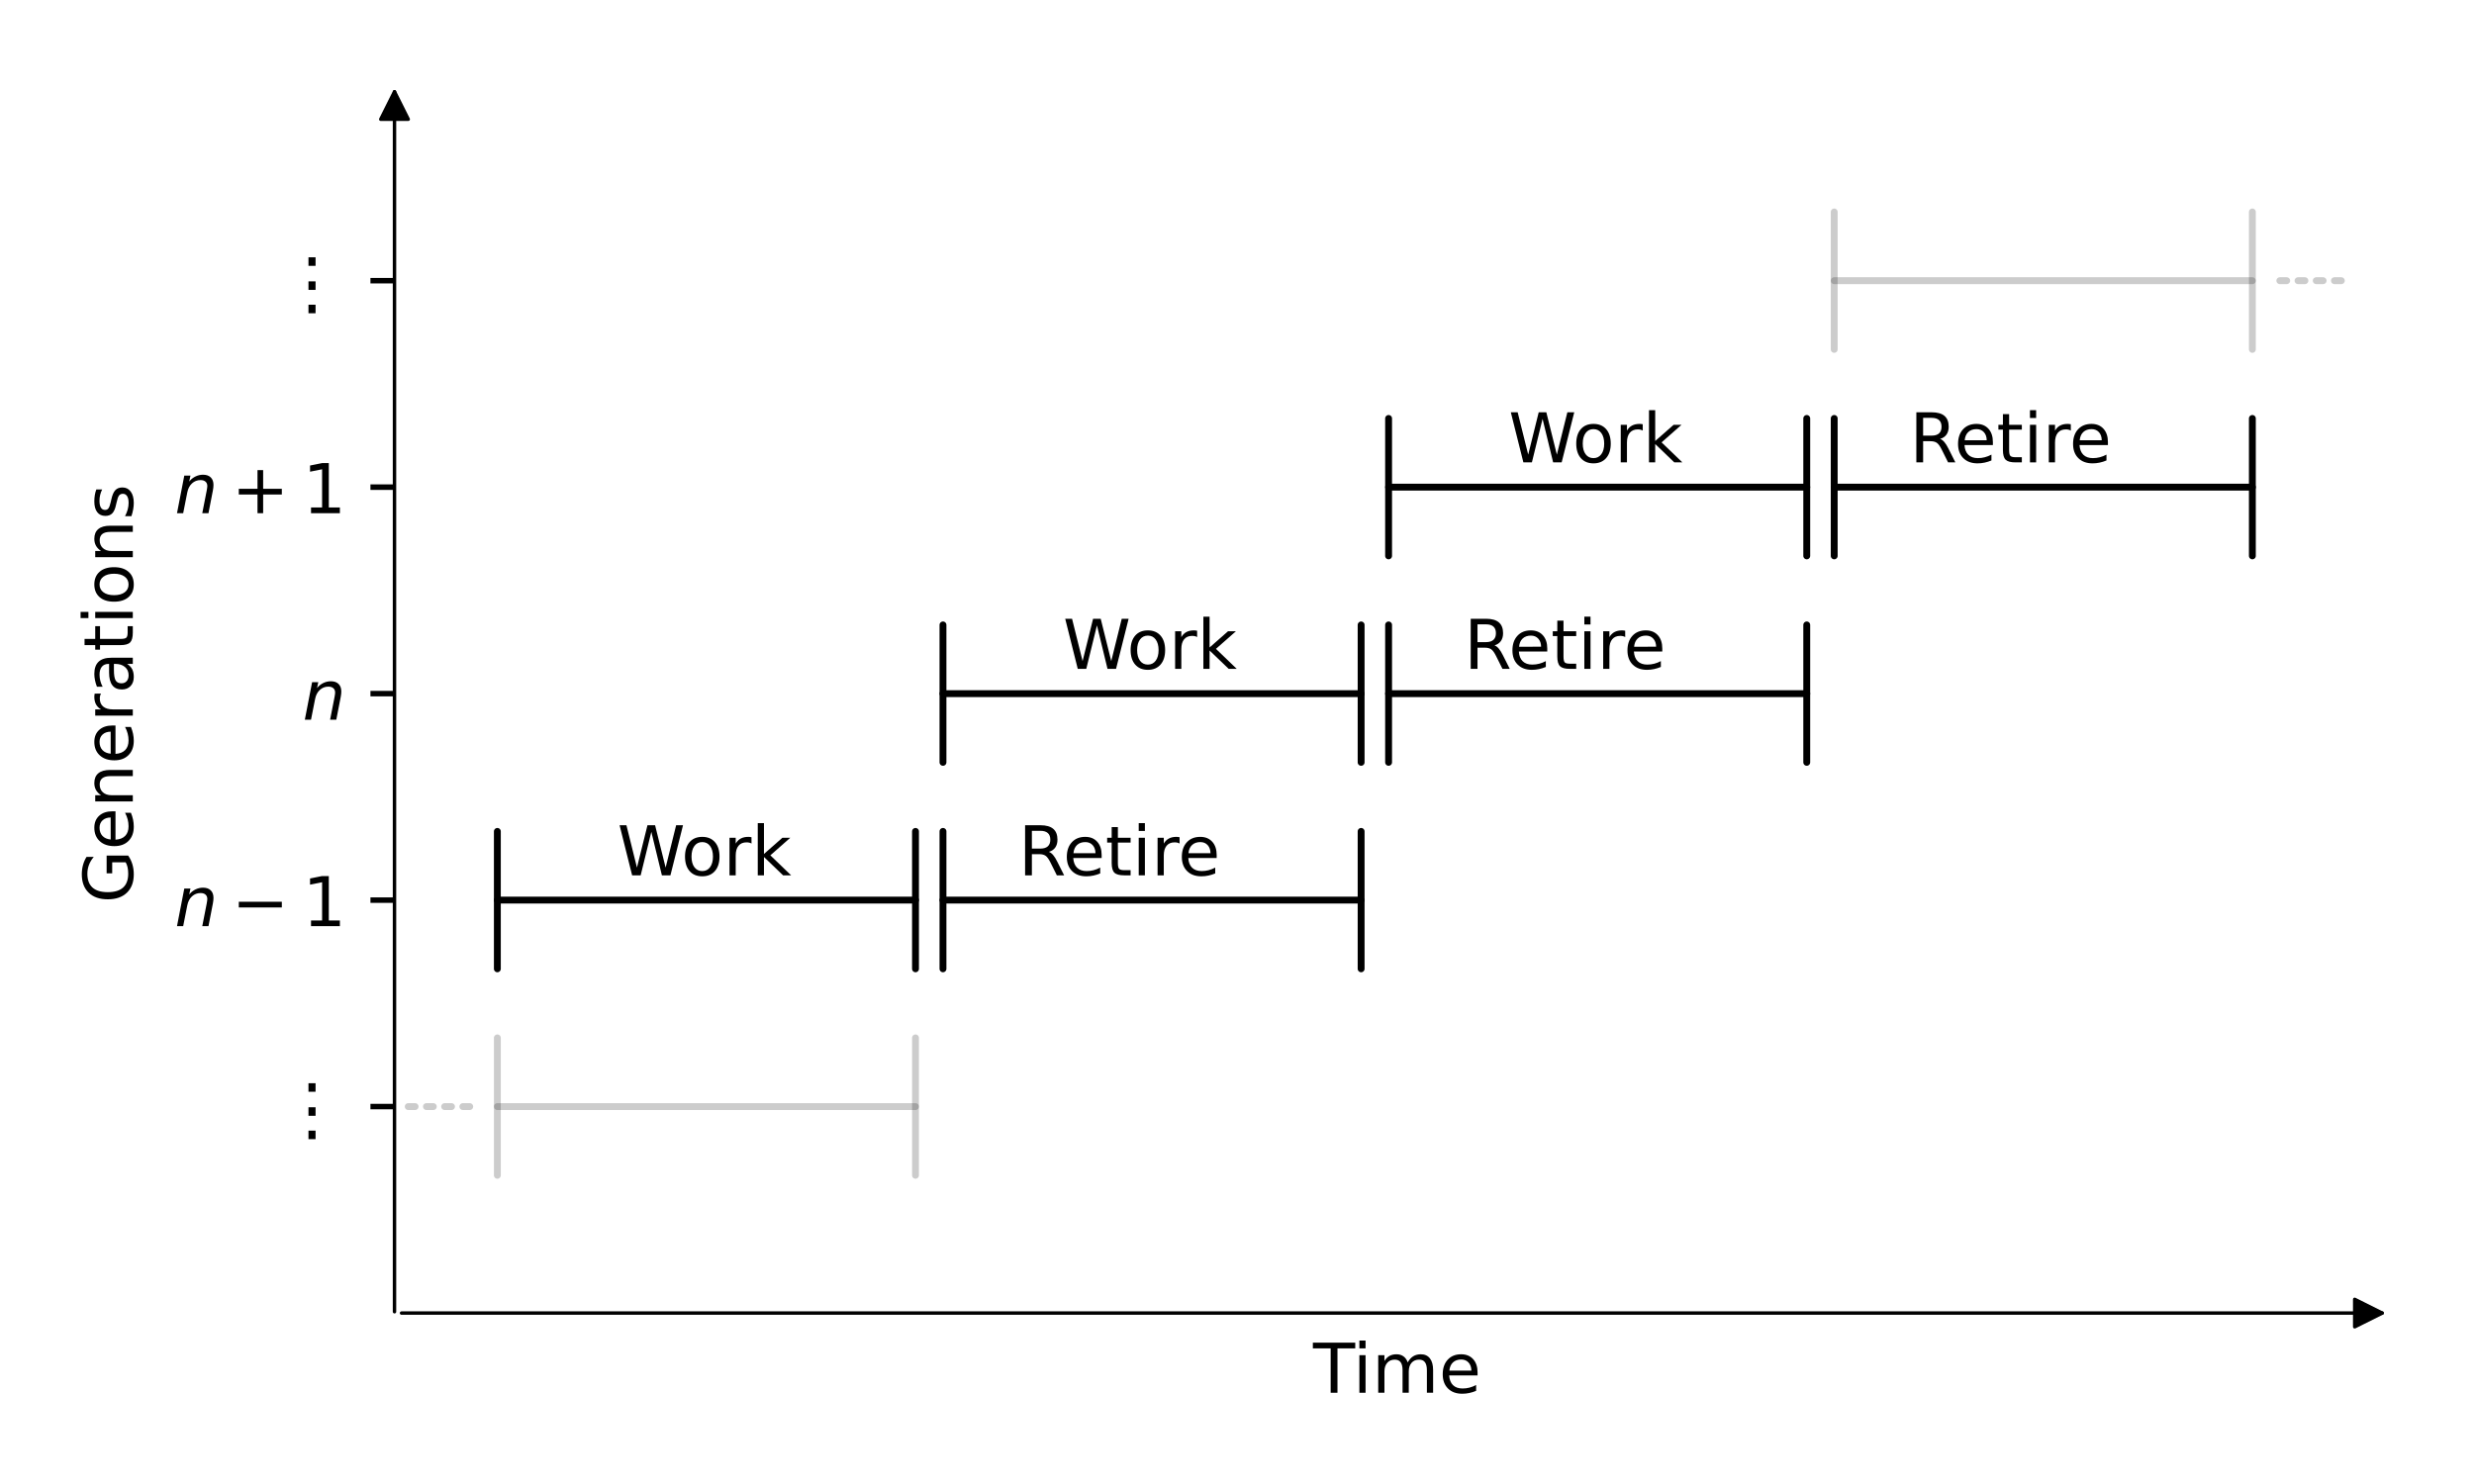
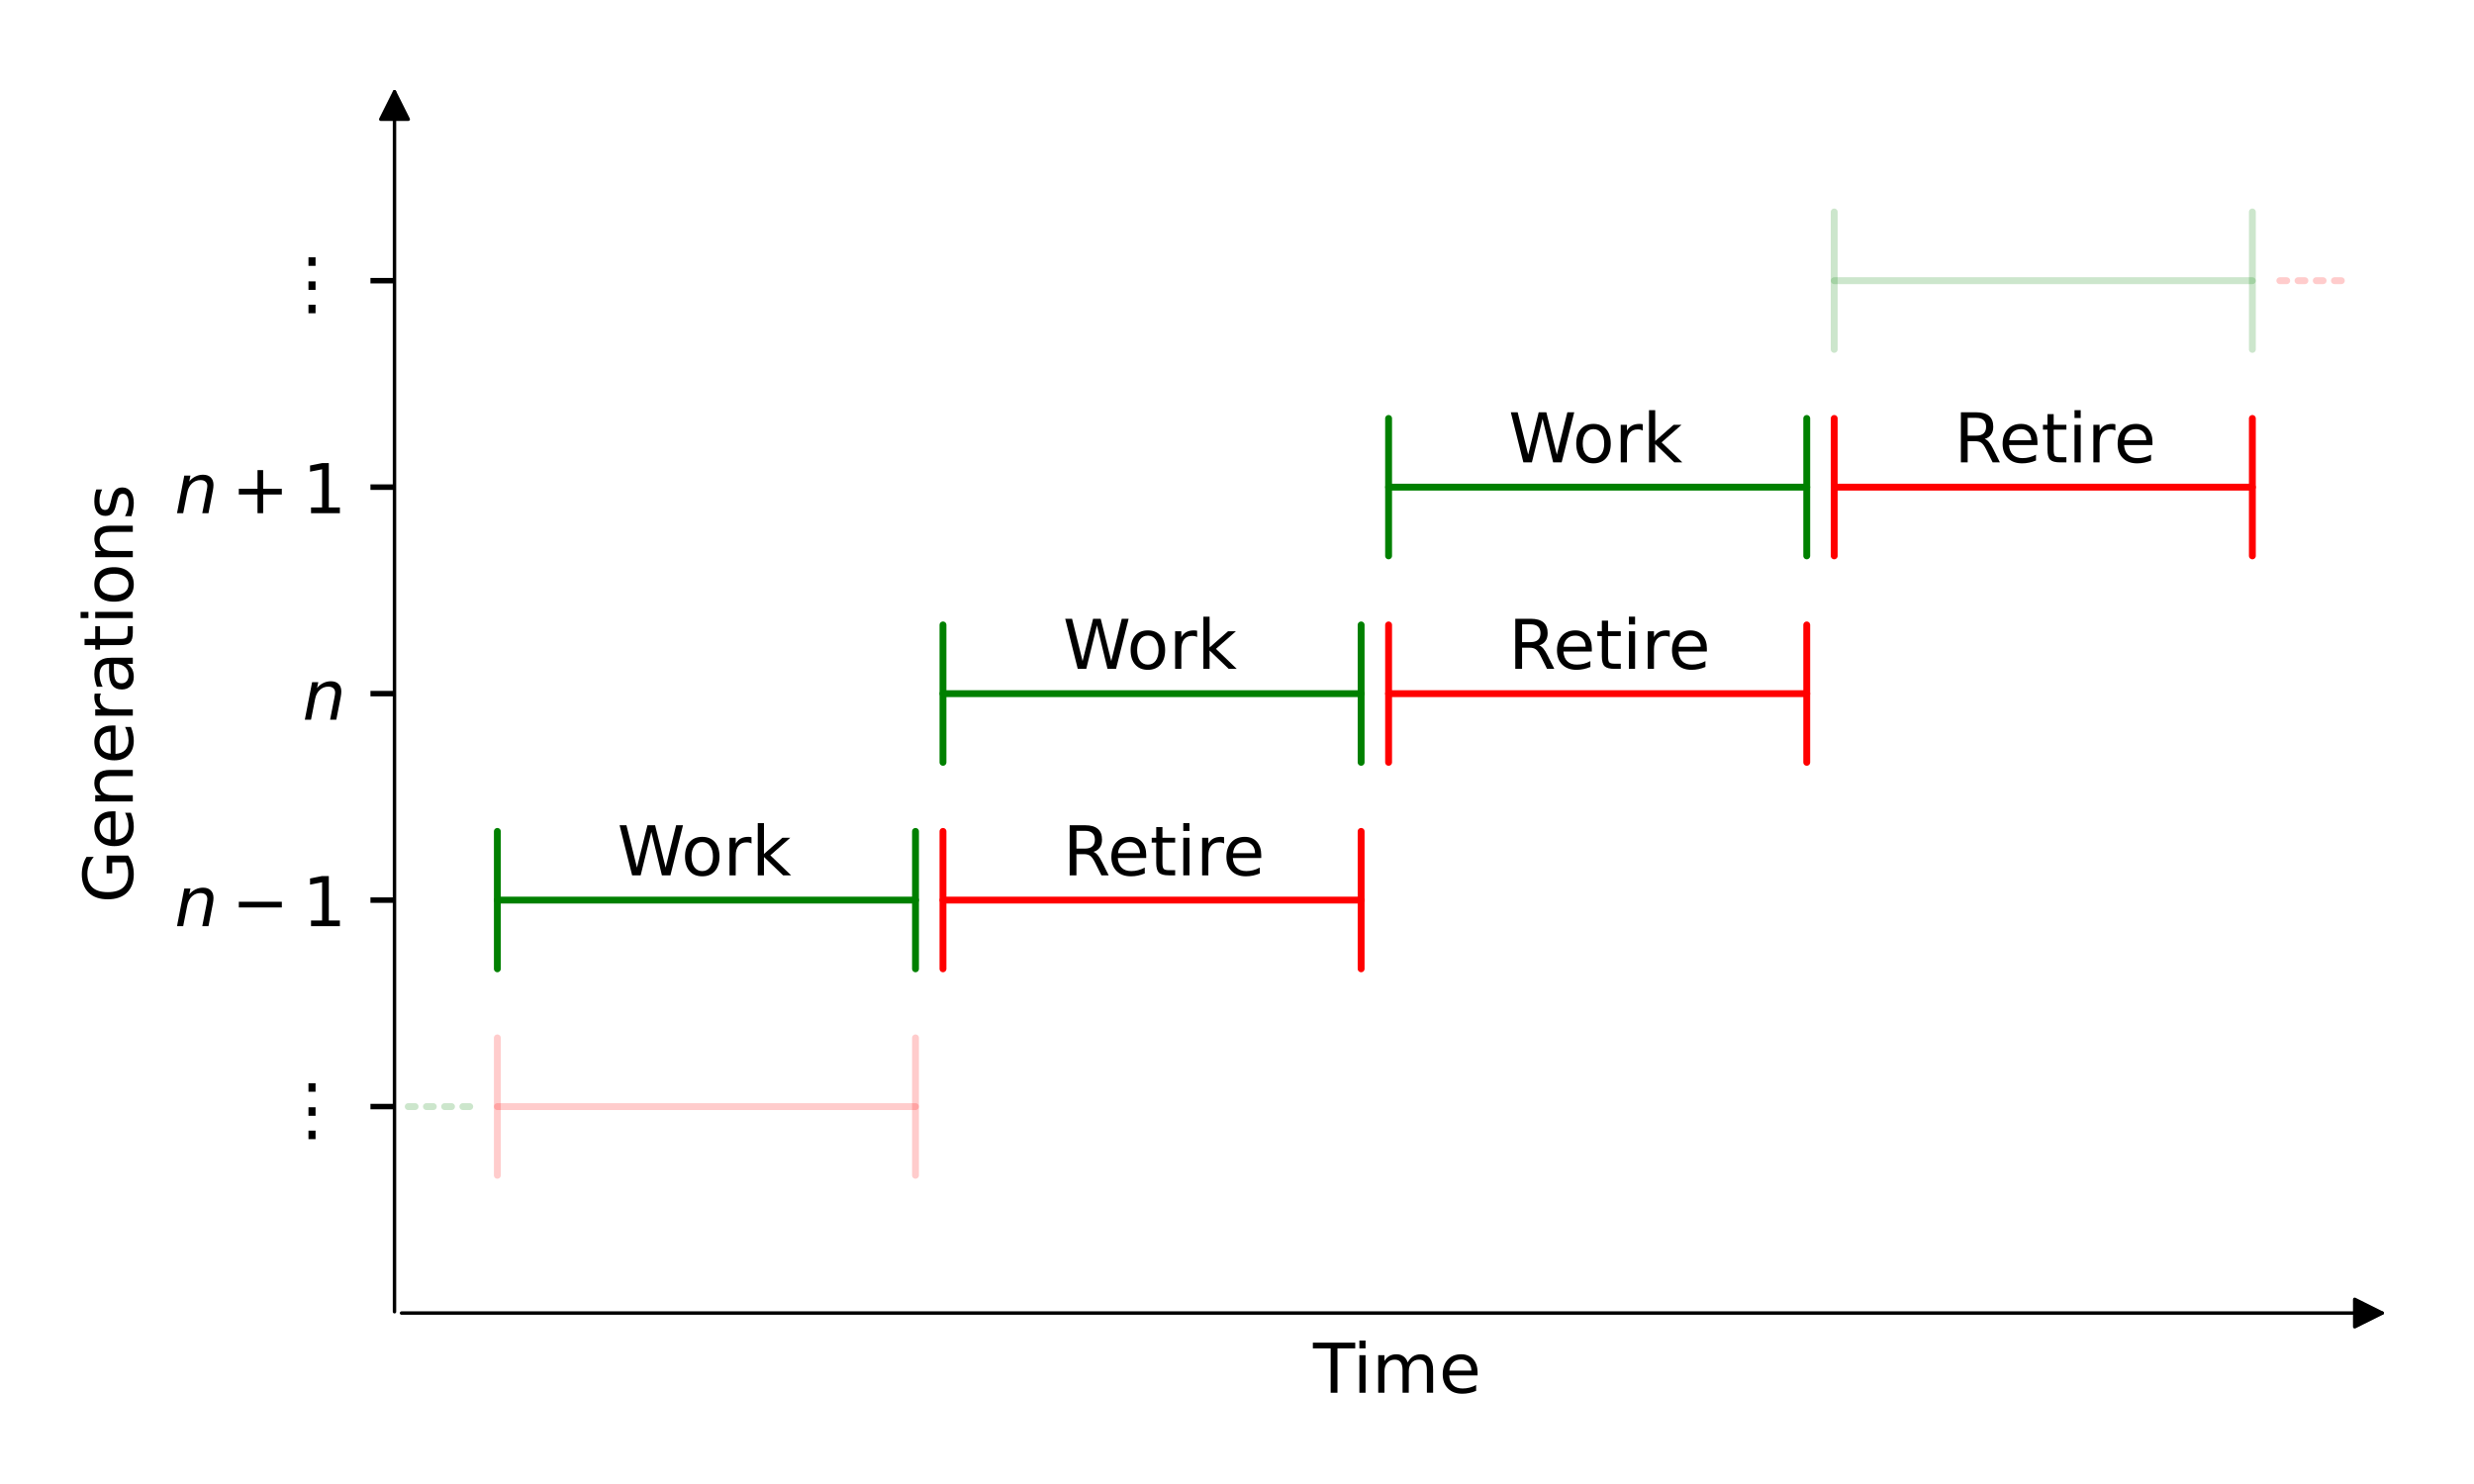
<svg xmlns="http://www.w3.org/2000/svg" xmlns:xlink="http://www.w3.org/1999/xlink" width="360pt" height="216pt" viewBox="0 0 360 216" version="1.1">
  <defs>
    <style type="text/css">*{stroke-linejoin: round; stroke-linecap: butt}</style>
  </defs>
  <g id="figure_1">
    <g id="patch_1">
      <path d="M 0 216  L 360 216  L 360 0  L 0 0  L 0 216  z " style="fill: none" />
    </g>
    <g id="axes_1">
      <g id="patch_2">
        <path d="M 57.405 191.12  L 349.2 191.12  L 349.2 10.8  L 57.405 10.8  L 57.405 191.12  z " style="fill: none" />
      </g>
      <g id="matplotlib.axis_1">
        <g id="text_1">
          <g transform="translate(191.0687 202.7184) scale(0.1 -0.1)">
            <defs>
              <path id="DejaVuSans-54" d="M -19 4666  L 3928 4666  L 3928 4134  L 2272 4134  L 2272 0  L 1638 0  L 1638 4134  L -19 4134  L -19 4666  z " transform="scale(0.015625)" />
              <path id="DejaVuSans-69" d="M 603 3500  L 1178 3500  L 1178 0  L 603 0  L 603 3500  z M 603 4863  L 1178 4863  L 1178 4134  L 603 4134  L 603 4863  z " transform="scale(0.015625)" />
              <path id="DejaVuSans-6d" d="M 3328 2828  Q 3544 3216 3844 3400  Q 4144 3584 4550 3584  Q 5097 3584 5394 3201  Q 5691 2819 5691 2113  L 5691 0  L 5113 0  L 5113 2094  Q 5113 2597 4934 2840  Q 4756 3084 4391 3084  Q 3944 3084 3684 2787  Q 3425 2491 3425 1978  L 3425 0  L 2847 0  L 2847 2094  Q 2847 2600 2669 2842  Q 2491 3084 2119 3084  Q 1678 3084 1418 2786  Q 1159 2488 1159 1978  L 1159 0  L 581 0  L 581 3500  L 1159 3500  L 1159 2956  Q 1356 3278 1631 3431  Q 1906 3584 2284 3584  Q 2666 3584 2933 3390  Q 3200 3197 3328 2828  z " transform="scale(0.015625)" />
              <path id="DejaVuSans-65" d="M 3597 1894  L 3597 1613  L 953 1613  Q 991 1019 1311 708  Q 1631 397 2203 397  Q 2534 397 2845 478  Q 3156 559 3463 722  L 3463 178  Q 3153 47 2828 -22  Q 2503 -91 2169 -91  Q 1331 -91 842 396  Q 353 884 353 1716  Q 353 2575 817 3079  Q 1281 3584 2069 3584  Q 2775 3584 3186 3129  Q 3597 2675 3597 1894  z M 3022 2063  Q 3016 2534 2758 2815  Q 2500 3097 2075 3097  Q 1594 3097 1305 2825  Q 1016 2553 972 2059  L 3022 2063  z " transform="scale(0.015625)" />
            </defs>
            <use xlink:href="#DejaVuSans-54" />
            <use xlink:href="#DejaVuSans-69" x="57.959" />
            <use xlink:href="#DejaVuSans-6d" x="85.742" />
            <use xlink:href="#DejaVuSans-65" x="183.154" />
          </g>
        </g>
      </g>
      <g id="matplotlib.axis_2">
        <g id="ytick_1">
          <g id="line2d_1">
            <defs>
-               <path id="mdad2a732c5" d="M 0 0  L -3.5 0  " style="stroke: #000000; stroke-width: 0.8" />
+               <path id="m3a50c00ab1" d="M 0 0  L -3.5 0  " style="stroke: #000000; stroke-width: 0.8" />
            </defs>
            <g>
-               <use xlink:href="#mdad2a732c5" x="57.405" y="161.067" style="stroke: #000000; stroke-width: 0.8" />
+               <use xlink:href="#m3a50c00ab1" x="57.405" y="161.067" style="stroke: #000000; stroke-width: 0.8" />
            </g>
          </g>
          <g id="text_2">
            <g transform="translate(40.40467 164.8659) scale(0.1 -0.1)">
              <defs>
                <path id="DejaVuSans-22ee" d="M 2868 187  L 3528 187  L 3528 -607  L 2868 -607  L 2868 187  z M 2868 4603  L 3528 4603  L 3528 3809  L 2868 3809  L 2868 4603  z M 2868 2363  L 3528 2363  L 3528 1569  L 2868 1569  L 2868 2363  z " transform="scale(0.015625)" />
              </defs>
              <use xlink:href="#DejaVuSans-22ee" transform="translate(0 0.078125)" />
            </g>
          </g>
        </g>
        <g id="ytick_2">
          <g id="line2d_2">
            <g>
-               <use xlink:href="#mdad2a732c5" x="57.405" y="131.013" style="stroke: #000000; stroke-width: 0.8" />
+               <use xlink:href="#m3a50c00ab1" x="57.405" y="131.013" style="stroke: #000000; stroke-width: 0.8" />
            </g>
          </g>
          <g id="text_3">
            <g transform="translate(25.40467 134.8126) scale(0.1 -0.1)">
              <defs>
                <path id="DejaVuSans-Oblique-6e" d="M 3566 2113  L 3156 0  L 2578 0  L 2988 2091  Q 3016 2238 3031 2350  Q 3047 2463 3047 2528  Q 3047 2791 2881 2937  Q 2716 3084 2419 3084  Q 1956 3084 1622 2776  Q 1288 2469 1184 1941  L 800 0  L 225 0  L 903 3500  L 1478 3500  L 1363 2950  Q 1603 3253 1940 3418  Q 2278 3584 2650 3584  Q 3113 3584 3367 3334  Q 3622 3084 3622 2631  Q 3622 2519 3608 2391  Q 3594 2263 3566 2113  z " transform="scale(0.015625)" />
                <path id="DejaVuSans-2212" d="M 678 2272  L 4684 2272  L 4684 1741  L 678 1741  L 678 2272  z " transform="scale(0.015625)" />
                <path id="DejaVuSans-31" d="M 794 531  L 1825 531  L 1825 4091  L 703 3866  L 703 4441  L 1819 4666  L 2450 4666  L 2450 531  L 3481 531  L 3481 0  L 794 0  L 794 531  z " transform="scale(0.015625)" />
              </defs>
              <use xlink:href="#DejaVuSans-Oblique-6e" transform="translate(0 0.09375)" />
              <use xlink:href="#DejaVuSans-2212" transform="translate(82.86133 0.09375)" />
              <use xlink:href="#DejaVuSans-31" transform="translate(186.1328 0.09375)" />
            </g>
          </g>
        </g>
        <g id="ytick_3">
          <g id="line2d_3">
            <g>
-               <use xlink:href="#mdad2a732c5" x="57.405" y="100.96" style="stroke: #000000; stroke-width: 0.8" />
+               <use xlink:href="#m3a50c00ab1" x="57.405" y="100.96" style="stroke: #000000; stroke-width: 0.8" />
            </g>
          </g>
          <g id="text_4">
            <g transform="translate(44.00467 104.7592) scale(0.1 -0.1)">
              <use xlink:href="#DejaVuSans-Oblique-6e" />
            </g>
          </g>
        </g>
        <g id="ytick_4">
          <g id="line2d_4">
            <g>
-               <use xlink:href="#mdad2a732c5" x="57.405" y="70.907" style="stroke: #000000; stroke-width: 0.8" />
+               <use xlink:href="#m3a50c00ab1" x="57.405" y="70.907" style="stroke: #000000; stroke-width: 0.8" />
            </g>
          </g>
          <g id="text_5">
            <g transform="translate(25.40467 74.70588) scale(0.1 -0.1)">
              <defs>
                <path id="DejaVuSans-2b" d="M 2944 4013  L 2944 2272  L 4684 2272  L 4684 1741  L 2944 1741  L 2944 0  L 2419 0  L 2419 1741  L 678 1741  L 678 2272  L 2419 2272  L 2419 4013  L 2944 4013  z " transform="scale(0.015625)" />
              </defs>
              <use xlink:href="#DejaVuSans-Oblique-6e" transform="translate(0 0.09375)" />
              <use xlink:href="#DejaVuSans-2b" transform="translate(82.86133 0.09375)" />
              <use xlink:href="#DejaVuSans-31" transform="translate(186.1328 0.09375)" />
            </g>
          </g>
        </g>
        <g id="ytick_5">
          <g id="line2d_5">
            <g>
-               <use xlink:href="#mdad2a732c5" x="57.405" y="40.853" style="stroke: #000000; stroke-width: 0.8" />
+               <use xlink:href="#m3a50c00ab1" x="57.405" y="40.853" style="stroke: #000000; stroke-width: 0.8" />
            </g>
          </g>
          <g id="text_6">
            <g transform="translate(40.40467 44.65255) scale(0.1 -0.1)">
              <use xlink:href="#DejaVuSans-22ee" transform="translate(0 0.078125)" />
            </g>
          </g>
        </g>
        <g id="text_7">
          <g transform="translate(19.32498 131.4577) rotate(-90) scale(0.1 -0.1)">
            <defs>
              <path id="DejaVuSans-47" d="M 3809 666  L 3809 1919  L 2778 1919  L 2778 2438  L 4434 2438  L 4434 434  Q 4069 175 3628 42  Q 3188 -91 2688 -91  Q 1594 -91 976 548  Q 359 1188 359 2328  Q 359 3472 976 4111  Q 1594 4750 2688 4750  Q 3144 4750 3555 4637  Q 3966 4525 4313 4306  L 4313 3634  Q 3963 3931 3569 4081  Q 3175 4231 2741 4231  Q 1884 4231 1454 3753  Q 1025 3275 1025 2328  Q 1025 1384 1454 906  Q 1884 428 2741 428  Q 3075 428 3337 486  Q 3600 544 3809 666  z " transform="scale(0.015625)" />
              <path id="DejaVuSans-6e" d="M 3513 2113  L 3513 0  L 2938 0  L 2938 2094  Q 2938 2591 2744 2837  Q 2550 3084 2163 3084  Q 1697 3084 1428 2787  Q 1159 2491 1159 1978  L 1159 0  L 581 0  L 581 3500  L 1159 3500  L 1159 2956  Q 1366 3272 1645 3428  Q 1925 3584 2291 3584  Q 2894 3584 3203 3211  Q 3513 2838 3513 2113  z " transform="scale(0.015625)" />
              <path id="DejaVuSans-72" d="M 2631 2963  Q 2534 3019 2420 3045  Q 2306 3072 2169 3072  Q 1681 3072 1420 2755  Q 1159 2438 1159 1844  L 1159 0  L 581 0  L 581 3500  L 1159 3500  L 1159 2956  Q 1341 3275 1631 3429  Q 1922 3584 2338 3584  Q 2397 3584 2469 3576  Q 2541 3569 2628 3553  L 2631 2963  z " transform="scale(0.015625)" />
              <path id="DejaVuSans-61" d="M 2194 1759  Q 1497 1759 1228 1600  Q 959 1441 959 1056  Q 959 750 1161 570  Q 1363 391 1709 391  Q 2188 391 2477 730  Q 2766 1069 2766 1631  L 2766 1759  L 2194 1759  z M 3341 1997  L 3341 0  L 2766 0  L 2766 531  Q 2569 213 2275 61  Q 1981 -91 1556 -91  Q 1019 -91 701 211  Q 384 513 384 1019  Q 384 1609 779 1909  Q 1175 2209 1959 2209  L 2766 2209  L 2766 2266  Q 2766 2663 2505 2880  Q 2244 3097 1772 3097  Q 1472 3097 1187 3025  Q 903 2953 641 2809  L 641 3341  Q 956 3463 1253 3523  Q 1550 3584 1831 3584  Q 2591 3584 2966 3190  Q 3341 2797 3341 1997  z " transform="scale(0.015625)" />
              <path id="DejaVuSans-74" d="M 1172 4494  L 1172 3500  L 2356 3500  L 2356 3053  L 1172 3053  L 1172 1153  Q 1172 725 1289 603  Q 1406 481 1766 481  L 2356 481  L 2356 0  L 1766 0  Q 1100 0 847 248  Q 594 497 594 1153  L 594 3053  L 172 3053  L 172 3500  L 594 3500  L 594 4494  L 1172 4494  z " transform="scale(0.015625)" />
              <path id="DejaVuSans-6f" d="M 1959 3097  Q 1497 3097 1228 2736  Q 959 2375 959 1747  Q 959 1119 1226 758  Q 1494 397 1959 397  Q 2419 397 2687 759  Q 2956 1122 2956 1747  Q 2956 2369 2687 2733  Q 2419 3097 1959 3097  z M 1959 3584  Q 2709 3584 3137 3096  Q 3566 2609 3566 1747  Q 3566 888 3137 398  Q 2709 -91 1959 -91  Q 1206 -91 779 398  Q 353 888 353 1747  Q 353 2609 779 3096  Q 1206 3584 1959 3584  z " transform="scale(0.015625)" />
              <path id="DejaVuSans-73" d="M 2834 3397  L 2834 2853  Q 2591 2978 2328 3040  Q 2066 3103 1784 3103  Q 1356 3103 1142 2972  Q 928 2841 928 2578  Q 928 2378 1081 2264  Q 1234 2150 1697 2047  L 1894 2003  Q 2506 1872 2764 1633  Q 3022 1394 3022 966  Q 3022 478 2636 193  Q 2250 -91 1575 -91  Q 1294 -91 989 -36  Q 684 19 347 128  L 347 722  Q 666 556 975 473  Q 1284 391 1588 391  Q 1994 391 2212 530  Q 2431 669 2431 922  Q 2431 1156 2273 1281  Q 2116 1406 1581 1522  L 1381 1569  Q 847 1681 609 1914  Q 372 2147 372 2553  Q 372 3047 722 3315  Q 1072 3584 1716 3584  Q 2034 3584 2315 3537  Q 2597 3491 2834 3397  z " transform="scale(0.015625)" />
            </defs>
            <use xlink:href="#DejaVuSans-47" />
            <use xlink:href="#DejaVuSans-65" x="77.49" />
            <use xlink:href="#DejaVuSans-6e" x="139.014" />
            <use xlink:href="#DejaVuSans-65" x="202.393" />
            <use xlink:href="#DejaVuSans-72" x="263.916" />
            <use xlink:href="#DejaVuSans-61" x="305.029" />
            <use xlink:href="#DejaVuSans-74" x="366.309" />
            <use xlink:href="#DejaVuSans-69" x="405.518" />
            <use xlink:href="#DejaVuSans-6f" x="433.301" />
            <use xlink:href="#DejaVuSans-6e" x="494.482" />
            <use xlink:href="#DejaVuSans-73" x="557.861" />
          </g>
        </g>
      </g>
      <g id="patch_3">
-         <path d="M 72.372 131.013  Q 102.795 131.013 133.218 131.013  " style="fill: none; stroke: #000000; stroke-linecap: round" />
-         <path d="M 72.372 121.013  L 72.372 121.013  L 72.372 141.013  L 72.372 141.013  " style="fill: none; stroke: #000000; stroke-linecap: round" />
-         <path d="M 133.218 141.013  L 133.218 141.013  L 133.218 121.013  L 133.218 121.013  " style="fill: none; stroke: #000000; stroke-linecap: round" />
+         <path d="M 72.372 131.013  Q 102.795 131.013 133.218 131.013  " style="fill: none; stroke: #008000; stroke-linecap: round" />
+         <path d="M 72.372 121.013  L 72.372 121.013  L 72.372 141.013  L 72.372 141.013  " style="fill: none; stroke: #008000; stroke-linecap: round" />
+         <path d="M 133.218 141.013  L 133.218 141.013  L 133.218 121.013  L 133.218 121.013  " style="fill: none; stroke: #008000; stroke-linecap: round" />
      </g>
      <g id="patch_4">
-         <path d="M 137.215 131.013  Q 167.639 131.013 198.062 131.013  " style="fill: none; stroke: #000000; stroke-linecap: round" />
-         <path d="M 137.215 121.013  L 137.215 121.013  L 137.215 141.013  L 137.215 141.013  " style="fill: none; stroke: #000000; stroke-linecap: round" />
-         <path d="M 198.062 141.013  L 198.062 141.013  L 198.062 121.013  L 198.062 121.013  " style="fill: none; stroke: #000000; stroke-linecap: round" />
+         <path d="M 137.215 131.013  Q 167.639 131.013 198.062 131.013  " style="fill: none; stroke: #ff0000; stroke-linecap: round" />
+         <path d="M 137.215 121.013  L 137.215 121.013  L 137.215 141.013  L 137.215 141.013  " style="fill: none; stroke: #ff0000; stroke-linecap: round" />
+         <path d="M 198.062 141.013  L 198.062 141.013  L 198.062 121.013  L 198.062 121.013  " style="fill: none; stroke: #ff0000; stroke-linecap: round" />
      </g>
      <g id="text_8">
        <g transform="translate(89.82637 127.4069) scale(0.1 -0.1)">
          <defs>
            <path id="DejaVuSans-57" d="M 213 4666  L 850 4666  L 1831 722  L 2809 4666  L 3519 4666  L 4500 722  L 5478 4666  L 6119 4666  L 4947 0  L 4153 0  L 3169 4050  L 2175 0  L 1381 0  L 213 4666  z " transform="scale(0.015625)" />
            <path id="DejaVuSans-6b" d="M 581 4863  L 1159 4863  L 1159 1991  L 2875 3500  L 3609 3500  L 1753 1863  L 3688 0  L 2938 0  L 1159 1709  L 1159 0  L 581 0  L 581 4863  z " transform="scale(0.015625)" />
          </defs>
          <use xlink:href="#DejaVuSans-57" />
          <use xlink:href="#DejaVuSans-6f" x="93.002" />
          <use xlink:href="#DejaVuSans-72" x="154.184" />
          <use xlink:href="#DejaVuSans-6b" x="195.297" />
        </g>
      </g>
      <g id="text_9">
-         <g transform="translate(148.1854 127.4069) scale(0.1 -0.1)">
+         <g transform="translate(154.6698 127.4069) scale(0.1 -0.1)">
          <defs>
            <path id="DejaVuSans-52" d="M 2841 2188  Q 3044 2119 3236 1894  Q 3428 1669 3622 1275  L 4263 0  L 3584 0  L 2988 1197  Q 2756 1666 2539 1819  Q 2322 1972 1947 1972  L 1259 1972  L 1259 0  L 628 0  L 628 4666  L 2053 4666  Q 2853 4666 3247 4331  Q 3641 3997 3641 3322  Q 3641 2881 3436 2590  Q 3231 2300 2841 2188  z M 1259 4147  L 1259 2491  L 2053 2491  Q 2509 2491 2742 2702  Q 2975 2913 2975 3322  Q 2975 3731 2742 3939  Q 2509 4147 2053 4147  L 1259 4147  z " transform="scale(0.015625)" />
          </defs>
          <use xlink:href="#DejaVuSans-52" />
          <use xlink:href="#DejaVuSans-65" x="64.982" />
          <use xlink:href="#DejaVuSans-74" x="126.506" />
          <use xlink:href="#DejaVuSans-69" x="165.715" />
          <use xlink:href="#DejaVuSans-72" x="193.498" />
          <use xlink:href="#DejaVuSans-65" x="232.361" />
        </g>
      </g>
      <g id="patch_5">
-         <path d="M 137.215 100.96  Q 167.639 100.96 198.062 100.96  " style="fill: none; stroke: #000000; stroke-linecap: round" />
-         <path d="M 137.215 90.96  L 137.215 90.96  L 137.215 110.96  L 137.215 110.96  " style="fill: none; stroke: #000000; stroke-linecap: round" />
-         <path d="M 198.062 110.96  L 198.062 110.96  L 198.062 90.96  L 198.062 90.96  " style="fill: none; stroke: #000000; stroke-linecap: round" />
+         <path d="M 137.215 100.96  Q 167.639 100.96 198.062 100.96  " style="fill: none; stroke: #008000; stroke-linecap: round" />
+         <path d="M 137.215 90.96  L 137.215 90.96  L 137.215 110.96  L 137.215 110.96  " style="fill: none; stroke: #008000; stroke-linecap: round" />
+         <path d="M 198.062 110.96  L 198.062 110.96  L 198.062 90.96  L 198.062 90.96  " style="fill: none; stroke: #008000; stroke-linecap: round" />
      </g>
      <g id="patch_6">
-         <path d="M 202.059 100.96  Q 232.482 100.96 262.905 100.96  " style="fill: none; stroke: #000000; stroke-linecap: round" />
-         <path d="M 202.059 90.96  L 202.059 90.96  L 202.059 110.96  L 202.059 110.96  " style="fill: none; stroke: #000000; stroke-linecap: round" />
-         <path d="M 262.905 110.96  L 262.905 110.96  L 262.905 90.96  L 262.905 90.96  " style="fill: none; stroke: #000000; stroke-linecap: round" />
+         <path d="M 202.059 100.96  Q 232.482 100.96 262.905 100.96  " style="fill: none; stroke: #ff0000; stroke-linecap: round" />
+         <path d="M 202.059 90.96  L 202.059 90.96  L 202.059 110.96  L 202.059 110.96  " style="fill: none; stroke: #ff0000; stroke-linecap: round" />
+         <path d="M 262.905 110.96  L 262.905 110.96  L 262.905 90.96  L 262.905 90.96  " style="fill: none; stroke: #ff0000; stroke-linecap: round" />
      </g>
      <g id="text_10">
        <g transform="translate(154.6698 97.3536) scale(0.1 -0.1)">
          <use xlink:href="#DejaVuSans-57" />
          <use xlink:href="#DejaVuSans-6f" x="93.002" />
          <use xlink:href="#DejaVuSans-72" x="154.184" />
          <use xlink:href="#DejaVuSans-6b" x="195.297" />
        </g>
      </g>
      <g id="text_11">
-         <g transform="translate(213.0288 97.3536) scale(0.1 -0.1)">
+         <g transform="translate(219.5132 97.3536) scale(0.1 -0.1)">
          <use xlink:href="#DejaVuSans-52" />
          <use xlink:href="#DejaVuSans-65" x="64.982" />
          <use xlink:href="#DejaVuSans-74" x="126.506" />
          <use xlink:href="#DejaVuSans-69" x="165.715" />
          <use xlink:href="#DejaVuSans-72" x="193.498" />
          <use xlink:href="#DejaVuSans-65" x="232.361" />
        </g>
      </g>
      <g id="patch_7">
-         <path d="M 202.059 70.907  Q 232.482 70.907 262.905 70.907  " style="fill: none; stroke: #000000; stroke-linecap: round" />
-         <path d="M 202.059 60.907  L 202.059 60.907  L 202.059 80.907  L 202.059 80.907  " style="fill: none; stroke: #000000; stroke-linecap: round" />
-         <path d="M 262.905 80.907  L 262.905 80.907  L 262.905 60.907  L 262.905 60.907  " style="fill: none; stroke: #000000; stroke-linecap: round" />
+         <path d="M 202.059 70.907  Q 232.482 70.907 262.905 70.907  " style="fill: none; stroke: #008000; stroke-linecap: round" />
+         <path d="M 202.059 60.907  L 202.059 60.907  L 202.059 80.907  L 202.059 80.907  " style="fill: none; stroke: #008000; stroke-linecap: round" />
+         <path d="M 262.905 80.907  L 262.905 80.907  L 262.905 60.907  L 262.905 60.907  " style="fill: none; stroke: #008000; stroke-linecap: round" />
      </g>
      <g id="patch_8">
-         <path d="M 266.902 70.907  Q 297.325 70.907 327.749 70.907  " style="fill: none; stroke: #000000; stroke-linecap: round" />
-         <path d="M 266.902 60.907  L 266.902 60.907  L 266.902 80.907  L 266.902 80.907  " style="fill: none; stroke: #000000; stroke-linecap: round" />
-         <path d="M 327.749 80.907  L 327.749 80.907  L 327.749 60.907  L 327.749 60.907  " style="fill: none; stroke: #000000; stroke-linecap: round" />
+         <path d="M 266.902 70.907  Q 297.325 70.907 327.749 70.907  " style="fill: none; stroke: #ff0000; stroke-linecap: round" />
+         <path d="M 266.902 60.907  L 266.902 60.907  L 266.902 80.907  L 266.902 80.907  " style="fill: none; stroke: #ff0000; stroke-linecap: round" />
+         <path d="M 327.749 80.907  L 327.749 80.907  L 327.749 60.907  L 327.749 60.907  " style="fill: none; stroke: #ff0000; stroke-linecap: round" />
      </g>
      <g id="text_12">
        <g transform="translate(219.5132 67.30027) scale(0.1 -0.1)">
          <use xlink:href="#DejaVuSans-57" />
          <use xlink:href="#DejaVuSans-6f" x="93.002" />
          <use xlink:href="#DejaVuSans-72" x="154.184" />
          <use xlink:href="#DejaVuSans-6b" x="195.297" />
        </g>
      </g>
      <g id="text_13">
-         <g transform="translate(277.8723 67.30027) scale(0.1 -0.1)">
+         <g transform="translate(284.3566 67.30027) scale(0.1 -0.1)">
          <use xlink:href="#DejaVuSans-52" />
          <use xlink:href="#DejaVuSans-65" x="64.982" />
          <use xlink:href="#DejaVuSans-74" x="126.506" />
          <use xlink:href="#DejaVuSans-69" x="165.715" />
          <use xlink:href="#DejaVuSans-72" x="193.498" />
          <use xlink:href="#DejaVuSans-65" x="232.361" />
        </g>
      </g>
      <g id="patch_9">
-         <path d="M 72.372 161.067  Q 102.795 161.067 133.218 161.067  " style="fill: none; opacity: 0.2; stroke: #000000; stroke-linecap: round" />
-         <path d="M 72.372 151.067  L 72.372 151.067  L 72.372 171.067  L 72.372 171.067  " style="fill: none; opacity: 0.2; stroke: #000000; stroke-linecap: round" />
-         <path d="M 133.218 171.067  L 133.218 171.067  L 133.218 151.067  L 133.218 151.067  " style="fill: none; opacity: 0.2; stroke: #000000; stroke-linecap: round" />
+         <path d="M 59.403 161.067  Q 63.888 161.067 68.373 161.067  " style="fill: none; opacity: 0.2; stroke-dasharray: 1,1.65; stroke-dashoffset: 0; stroke: #008000; stroke-linecap: round" />
      </g>
      <g id="patch_10">
-         <path d="M 59.403 161.067  Q 63.888 161.067 68.373 161.067  " style="fill: none; opacity: 0.2; stroke-dasharray: 1,1.65; stroke-dashoffset: 0; stroke: #000000; stroke-linecap: round" />
+         <path d="M 72.372 161.067  Q 102.795 161.067 133.218 161.067  " style="fill: none; opacity: 0.2; stroke: #ff0000; stroke-linecap: round" />
+         <path d="M 72.372 151.067  L 72.372 151.067  L 72.372 171.067  L 72.372 171.067  " style="fill: none; opacity: 0.2; stroke: #ff0000; stroke-linecap: round" />
+         <path d="M 133.218 171.067  L 133.218 171.067  L 133.218 151.067  L 133.218 151.067  " style="fill: none; opacity: 0.2; stroke: #ff0000; stroke-linecap: round" />
      </g>
      <g id="patch_11">
-         <path d="M 266.902 40.853  Q 297.325 40.853 327.749 40.853  " style="fill: none; opacity: 0.2; stroke: #000000; stroke-linecap: round" />
-         <path d="M 266.902 30.853  L 266.902 30.853  L 266.902 50.853  L 266.902 50.853  " style="fill: none; opacity: 0.2; stroke: #000000; stroke-linecap: round" />
-         <path d="M 327.749 50.853  L 327.749 50.853  L 327.749 30.853  L 327.749 30.853  " style="fill: none; opacity: 0.2; stroke: #000000; stroke-linecap: round" />
+         <path d="M 266.902 40.853  Q 297.325 40.853 327.749 40.853  " style="fill: none; opacity: 0.2; stroke: #008000; stroke-linecap: round" />
+         <path d="M 266.902 30.853  L 266.902 30.853  L 266.902 50.853  L 266.902 50.853  " style="fill: none; opacity: 0.2; stroke: #008000; stroke-linecap: round" />
+         <path d="M 327.749 50.853  L 327.749 50.853  L 327.749 30.853  L 327.749 30.853  " style="fill: none; opacity: 0.2; stroke: #008000; stroke-linecap: round" />
      </g>
      <g id="patch_12">
-         <path d="M 331.745 40.853  Q 336.23 40.853 340.715 40.853  " style="fill: none; opacity: 0.2; stroke-dasharray: 1,1.65; stroke-dashoffset: 0; stroke: #000000; stroke-linecap: round" />
+         <path d="M 331.745 40.853  Q 336.23 40.853 340.715 40.853  " style="fill: none; opacity: 0.2; stroke-dasharray: 1,1.65; stroke-dashoffset: 0; stroke: #ff0000; stroke-linecap: round" />
      </g>
      <g id="patch_13">
        <path d="M 58.429 191.12  Q 202.814 191.12 346.64 191.12  " style="fill: none; stroke: #000000; stroke-width: 0.5; stroke-linecap: round" />
        <path d="M 342.64 189.12  L 346.64 191.12  L 342.64 193.12  z " style="stroke: #000000; stroke-width: 0.5; stroke-linecap: round" />
      </g>
      <g id="patch_14">
        <path d="M 57.405 190.925  Q 57.405 101.862 57.405 13.357  " style="fill: none; stroke: #000000; stroke-width: 0.5; stroke-linecap: round" />
        <path d="M 55.405 17.357  L 57.405 13.357  L 59.405 17.357  z " style="stroke: #000000; stroke-width: 0.5; stroke-linecap: round" />
      </g>
    </g>
  </g>
</svg>
